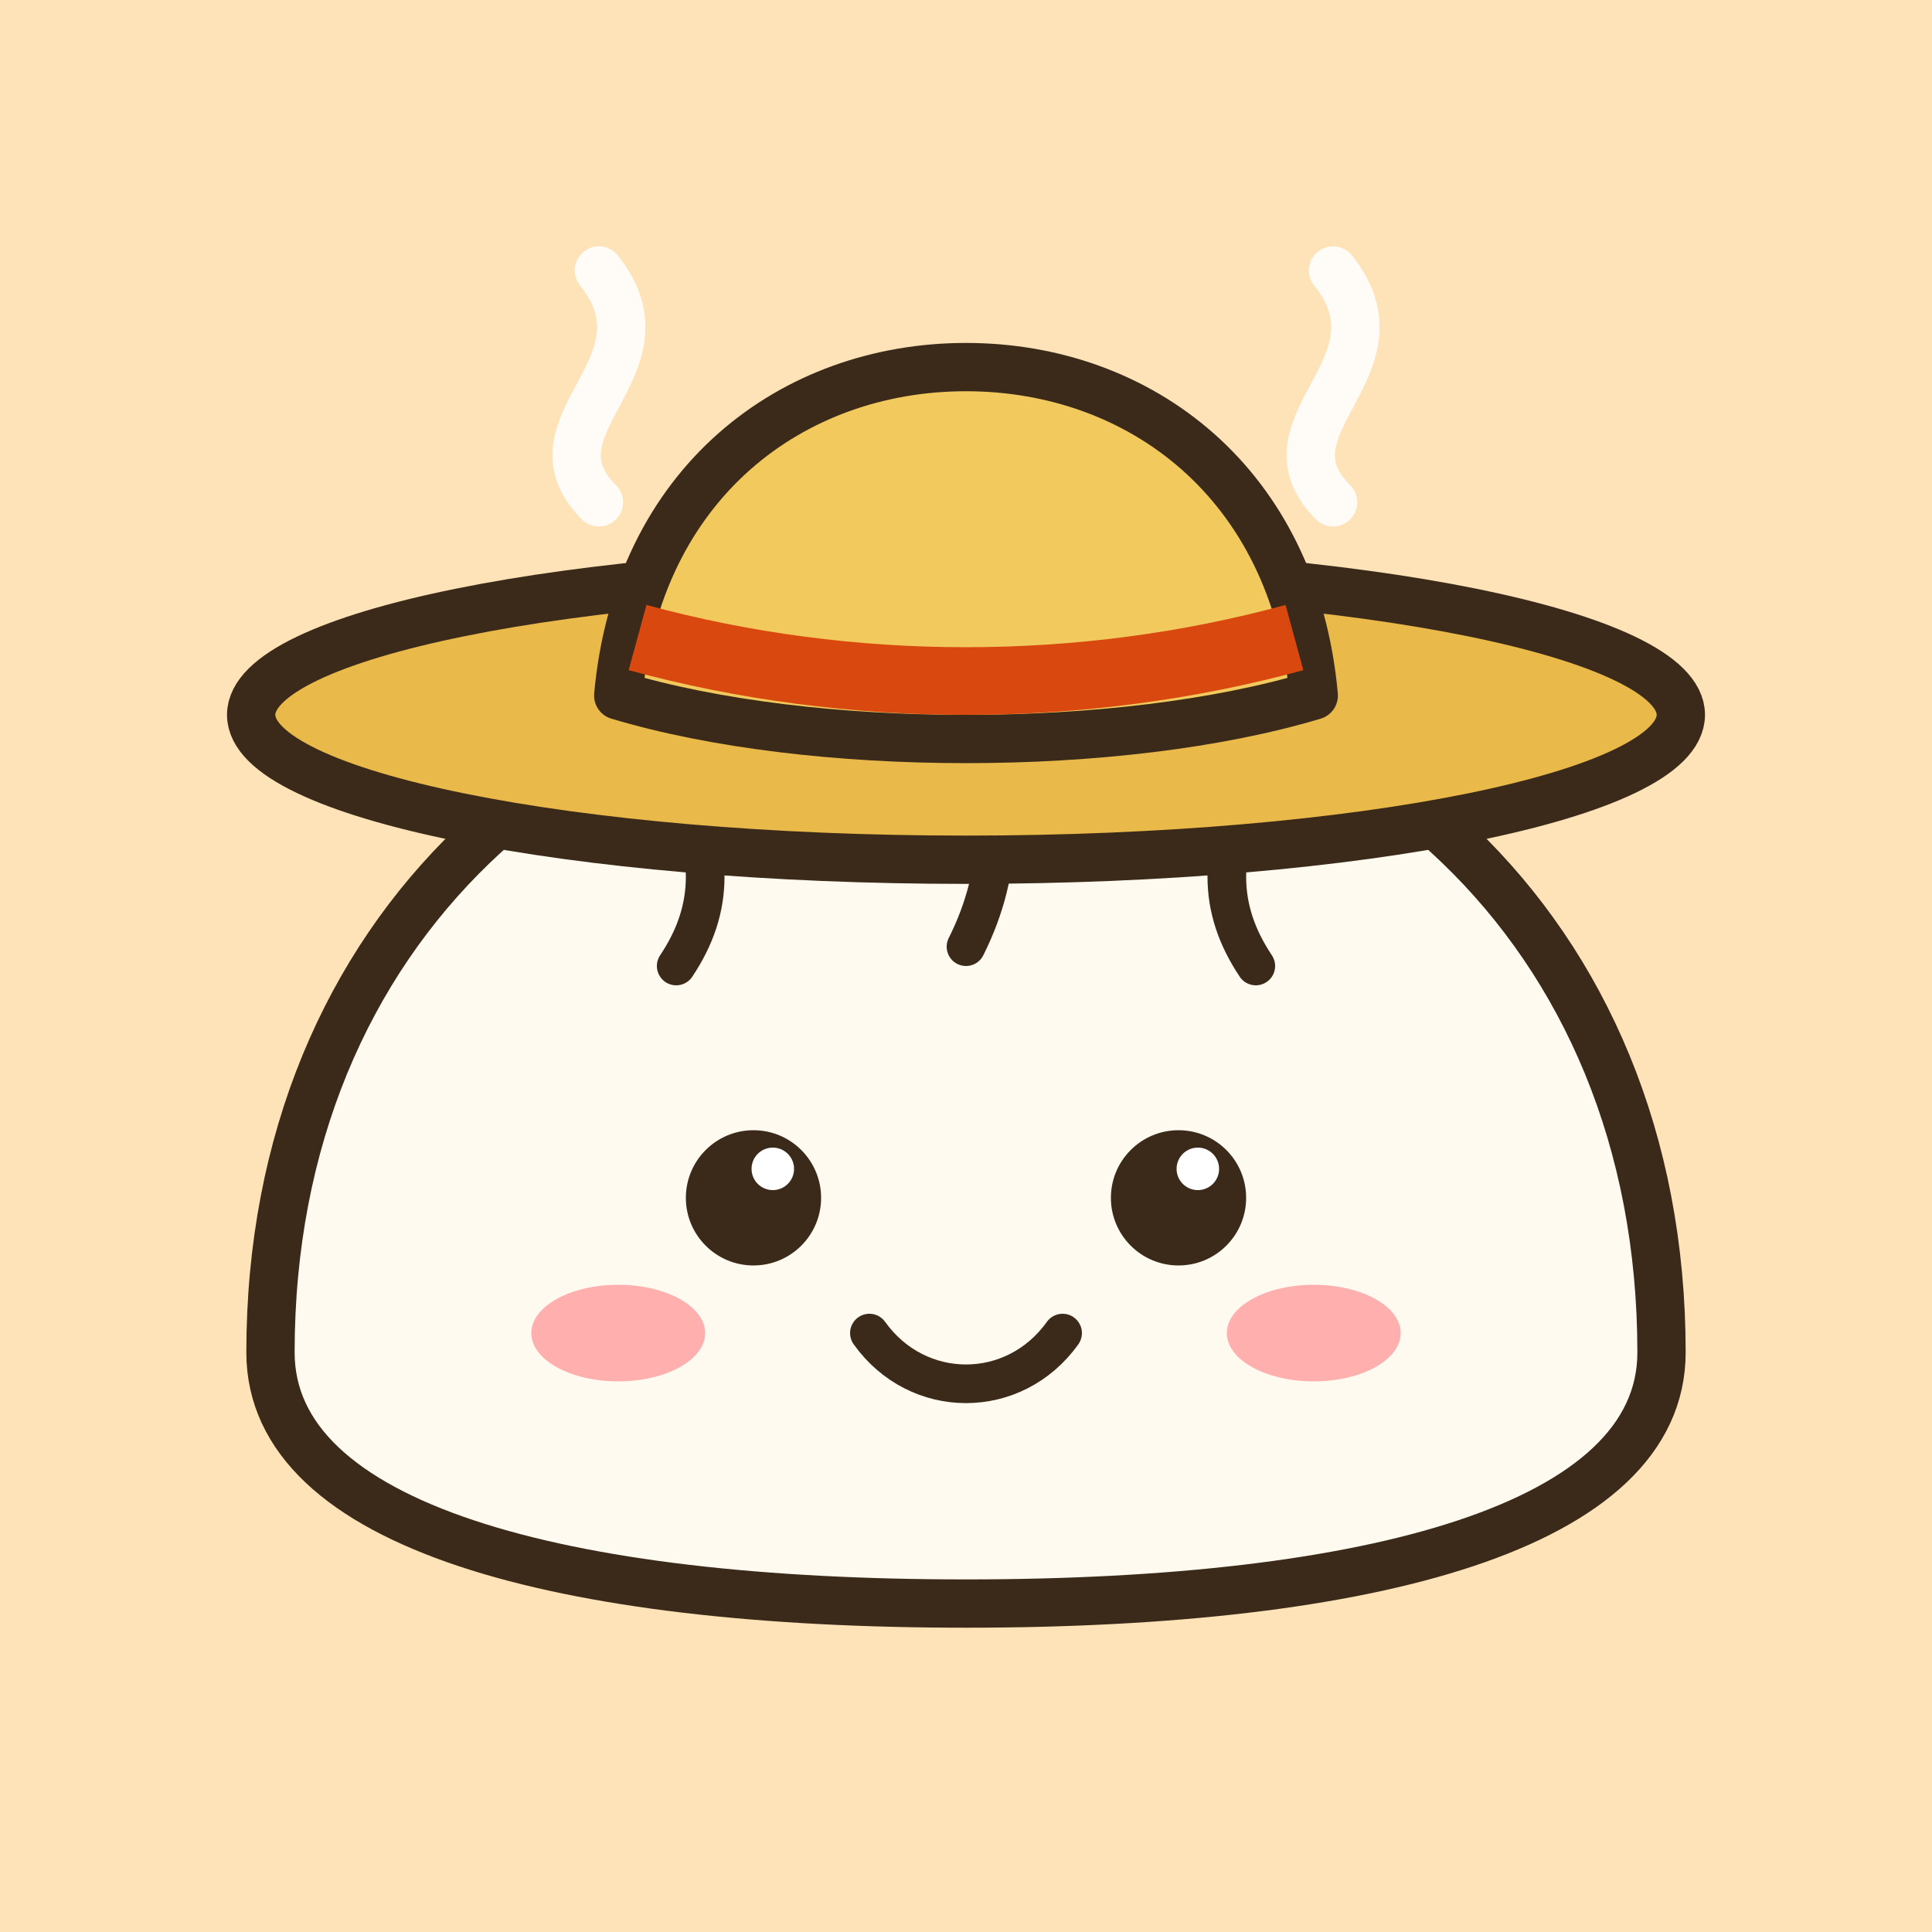
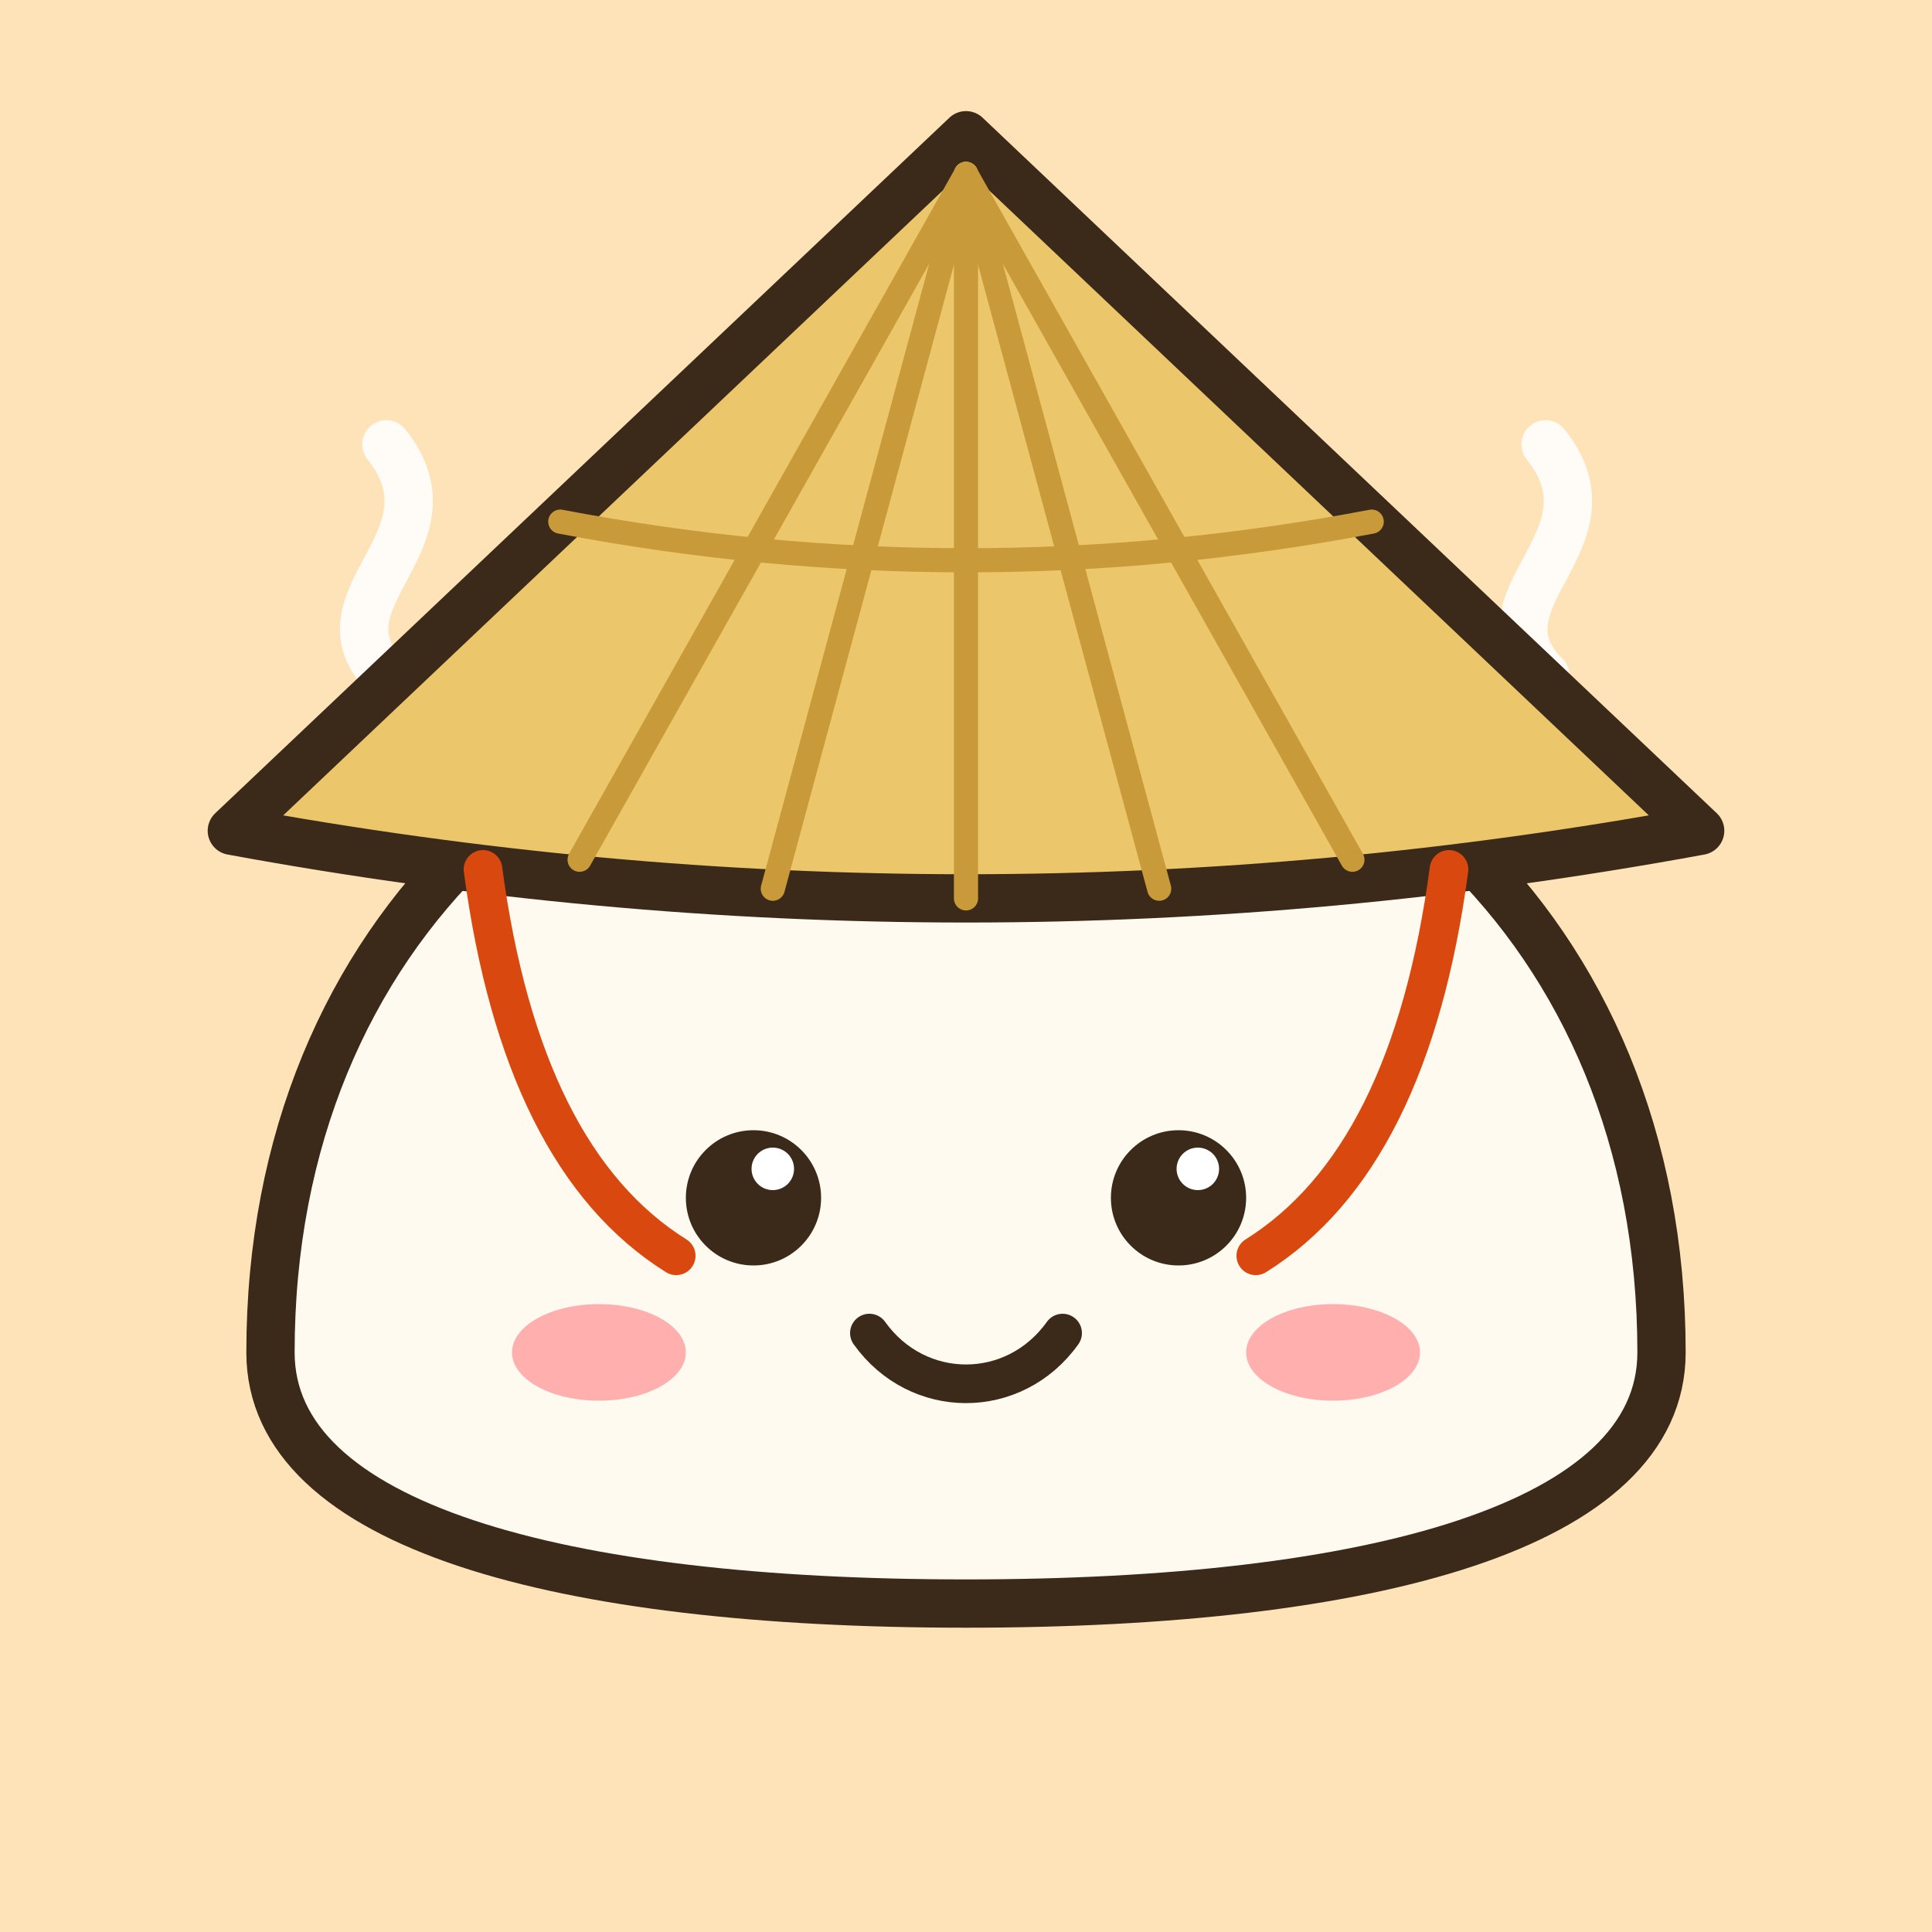
<svg xmlns="http://www.w3.org/2000/svg" viewBox="0 0 200 200" role="img" aria-label="The Dumpling Boy logo">
  <rect width="200" height="200" fill="#ffe3b8" />
  <g fill="none" stroke="#ffffff" stroke-width="5" stroke-linecap="round" opacity=".9">
-     <path d="M62 52c-8-8 8-14 0-24" />
-     <path d="M138 52c-8-8 8-14 0-24" />
+     <path d="M40 70c-8-8 8-14 0-24" />
+     <path d="M160 70c-8-8 8-14 0-24" />
  </g>
  <path d="M28 140c0-44 32-72 72-72s72 28 72 72c0 18-30 26-72 26s-72-8-72-26z" fill="#fffaf0" stroke="#3b2a1a" stroke-width="5" stroke-linejoin="round" />
-   <g fill="none" stroke="#3b2a1a" stroke-width="4" stroke-linecap="round">
-     <path d="M70 80c4 8 4 14 0 20" />
-     <path d="M100 74c4 8 4 16 0 24" />
-     <path d="M130 80c-4 8-4 14 0 20" />
+   <path d="M100 14 L176 86 Q100 100 24 86 Z" fill="#ecc66a" stroke="#3b2a1a" stroke-width="5" stroke-linejoin="round" />
+   <g fill="none" stroke="#c99a3a" stroke-width="2.5" stroke-linecap="round">
+     <path d="M100 18 L60 89" />
+     <path d="M100 18 L80 92" />
+     <path d="M100 18 L100 93" />
+     <path d="M100 18 L120 92" />
+     <path d="M100 18 L140 89" />
+     <path d="M58 54 Q100 62 142 54" />
  </g>
-   <ellipse cx="100" cy="74" rx="74" ry="15" fill="#e9b949" stroke="#3b2a1a" stroke-width="5" />
-   <path d="M64 72c2-22 18-34 36-34s34 12 36 34c-20 6-52 6-72 0z" fill="#f2c95c" stroke="#3b2a1a" stroke-width="5" stroke-linejoin="round" />
-   <path d="M66 66c22 6 46 6 68 0" fill="none" stroke="#d9480f" stroke-width="7" />
+   <path d="M50 90 Q54 120 70 130 M150 90 Q146 120 130 130" fill="none" stroke="#d9480f" stroke-width="4" stroke-linecap="round" />
  <circle cx="78" cy="124" r="7" fill="#3b2a1a" />
  <circle cx="122" cy="124" r="7" fill="#3b2a1a" />
  <circle cx="80" cy="121" r="2.2" fill="#fff" />
  <circle cx="124" cy="121" r="2.2" fill="#fff" />
-   <ellipse cx="64" cy="138" rx="9" ry="5" fill="#ff9e9e" opacity=".8" />
-   <ellipse cx="136" cy="138" rx="9" ry="5" fill="#ff9e9e" opacity=".8" />
+   <ellipse cx="62" cy="140" rx="9" ry="5" fill="#ff9e9e" opacity=".8" />
+   <ellipse cx="138" cy="140" rx="9" ry="5" fill="#ff9e9e" opacity=".8" />
  <path d="M90 138c5 7 15 7 20 0" fill="none" stroke="#3b2a1a" stroke-width="4" stroke-linecap="round" />
</svg>
